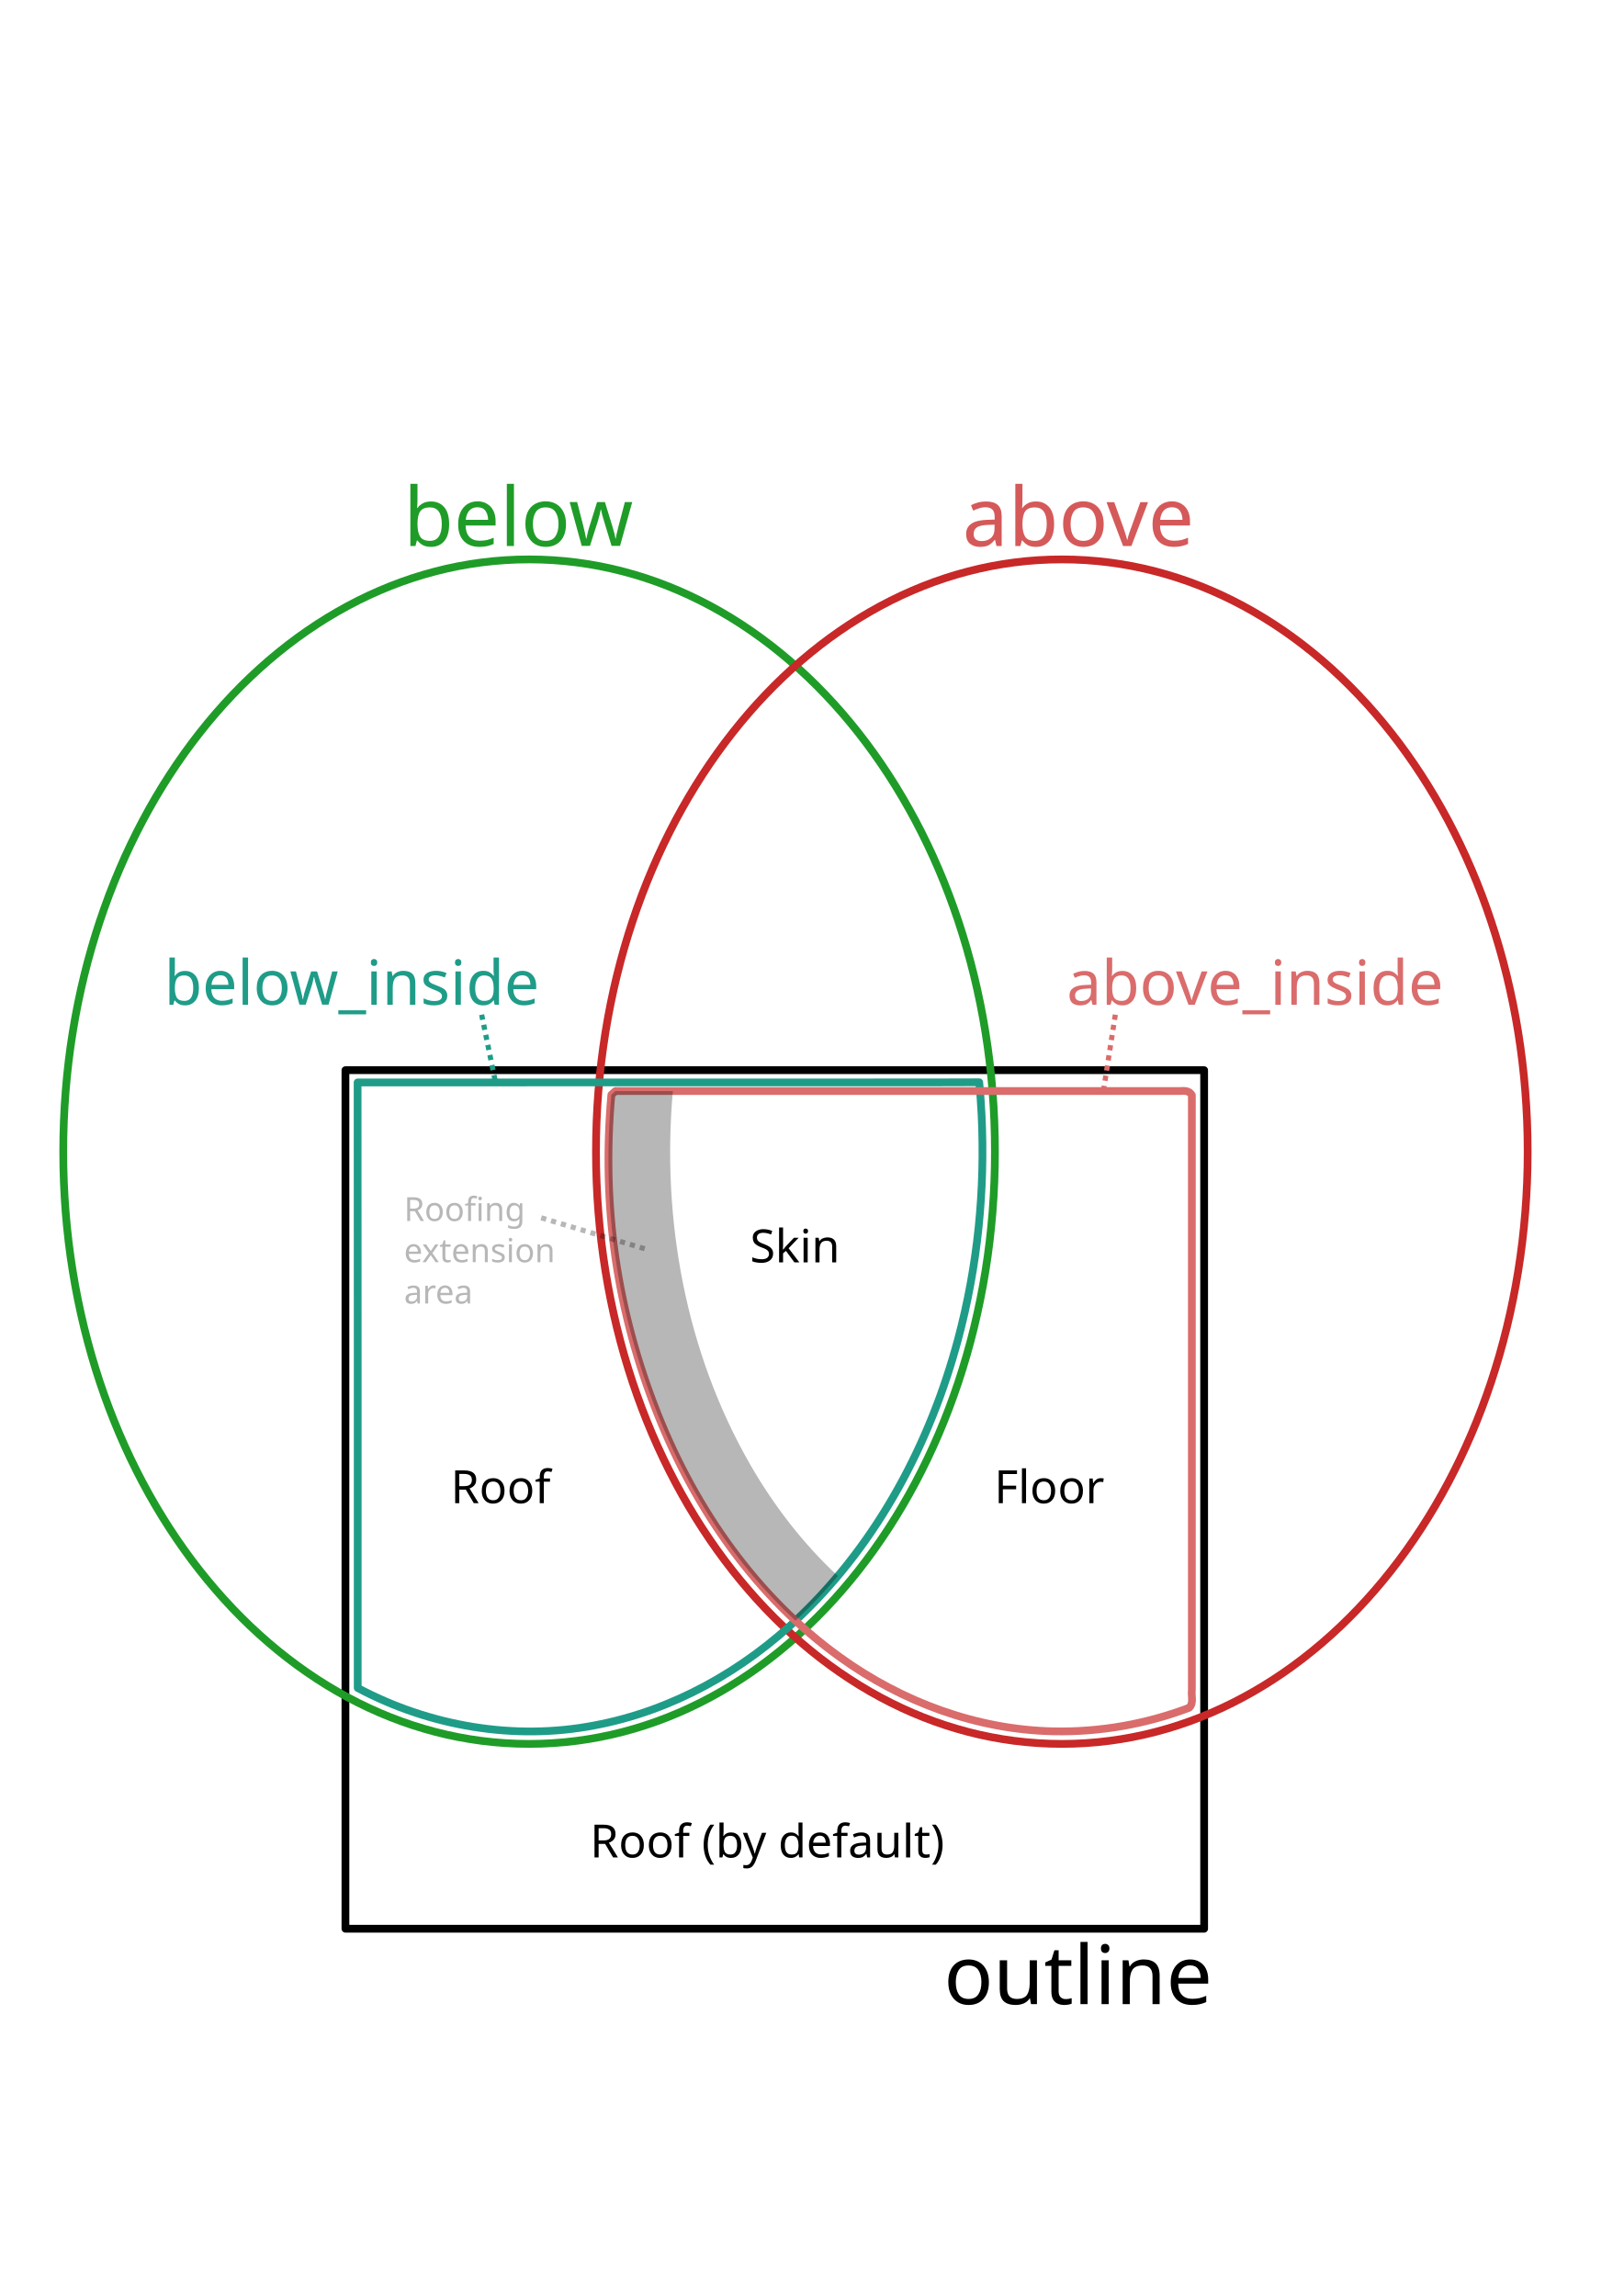
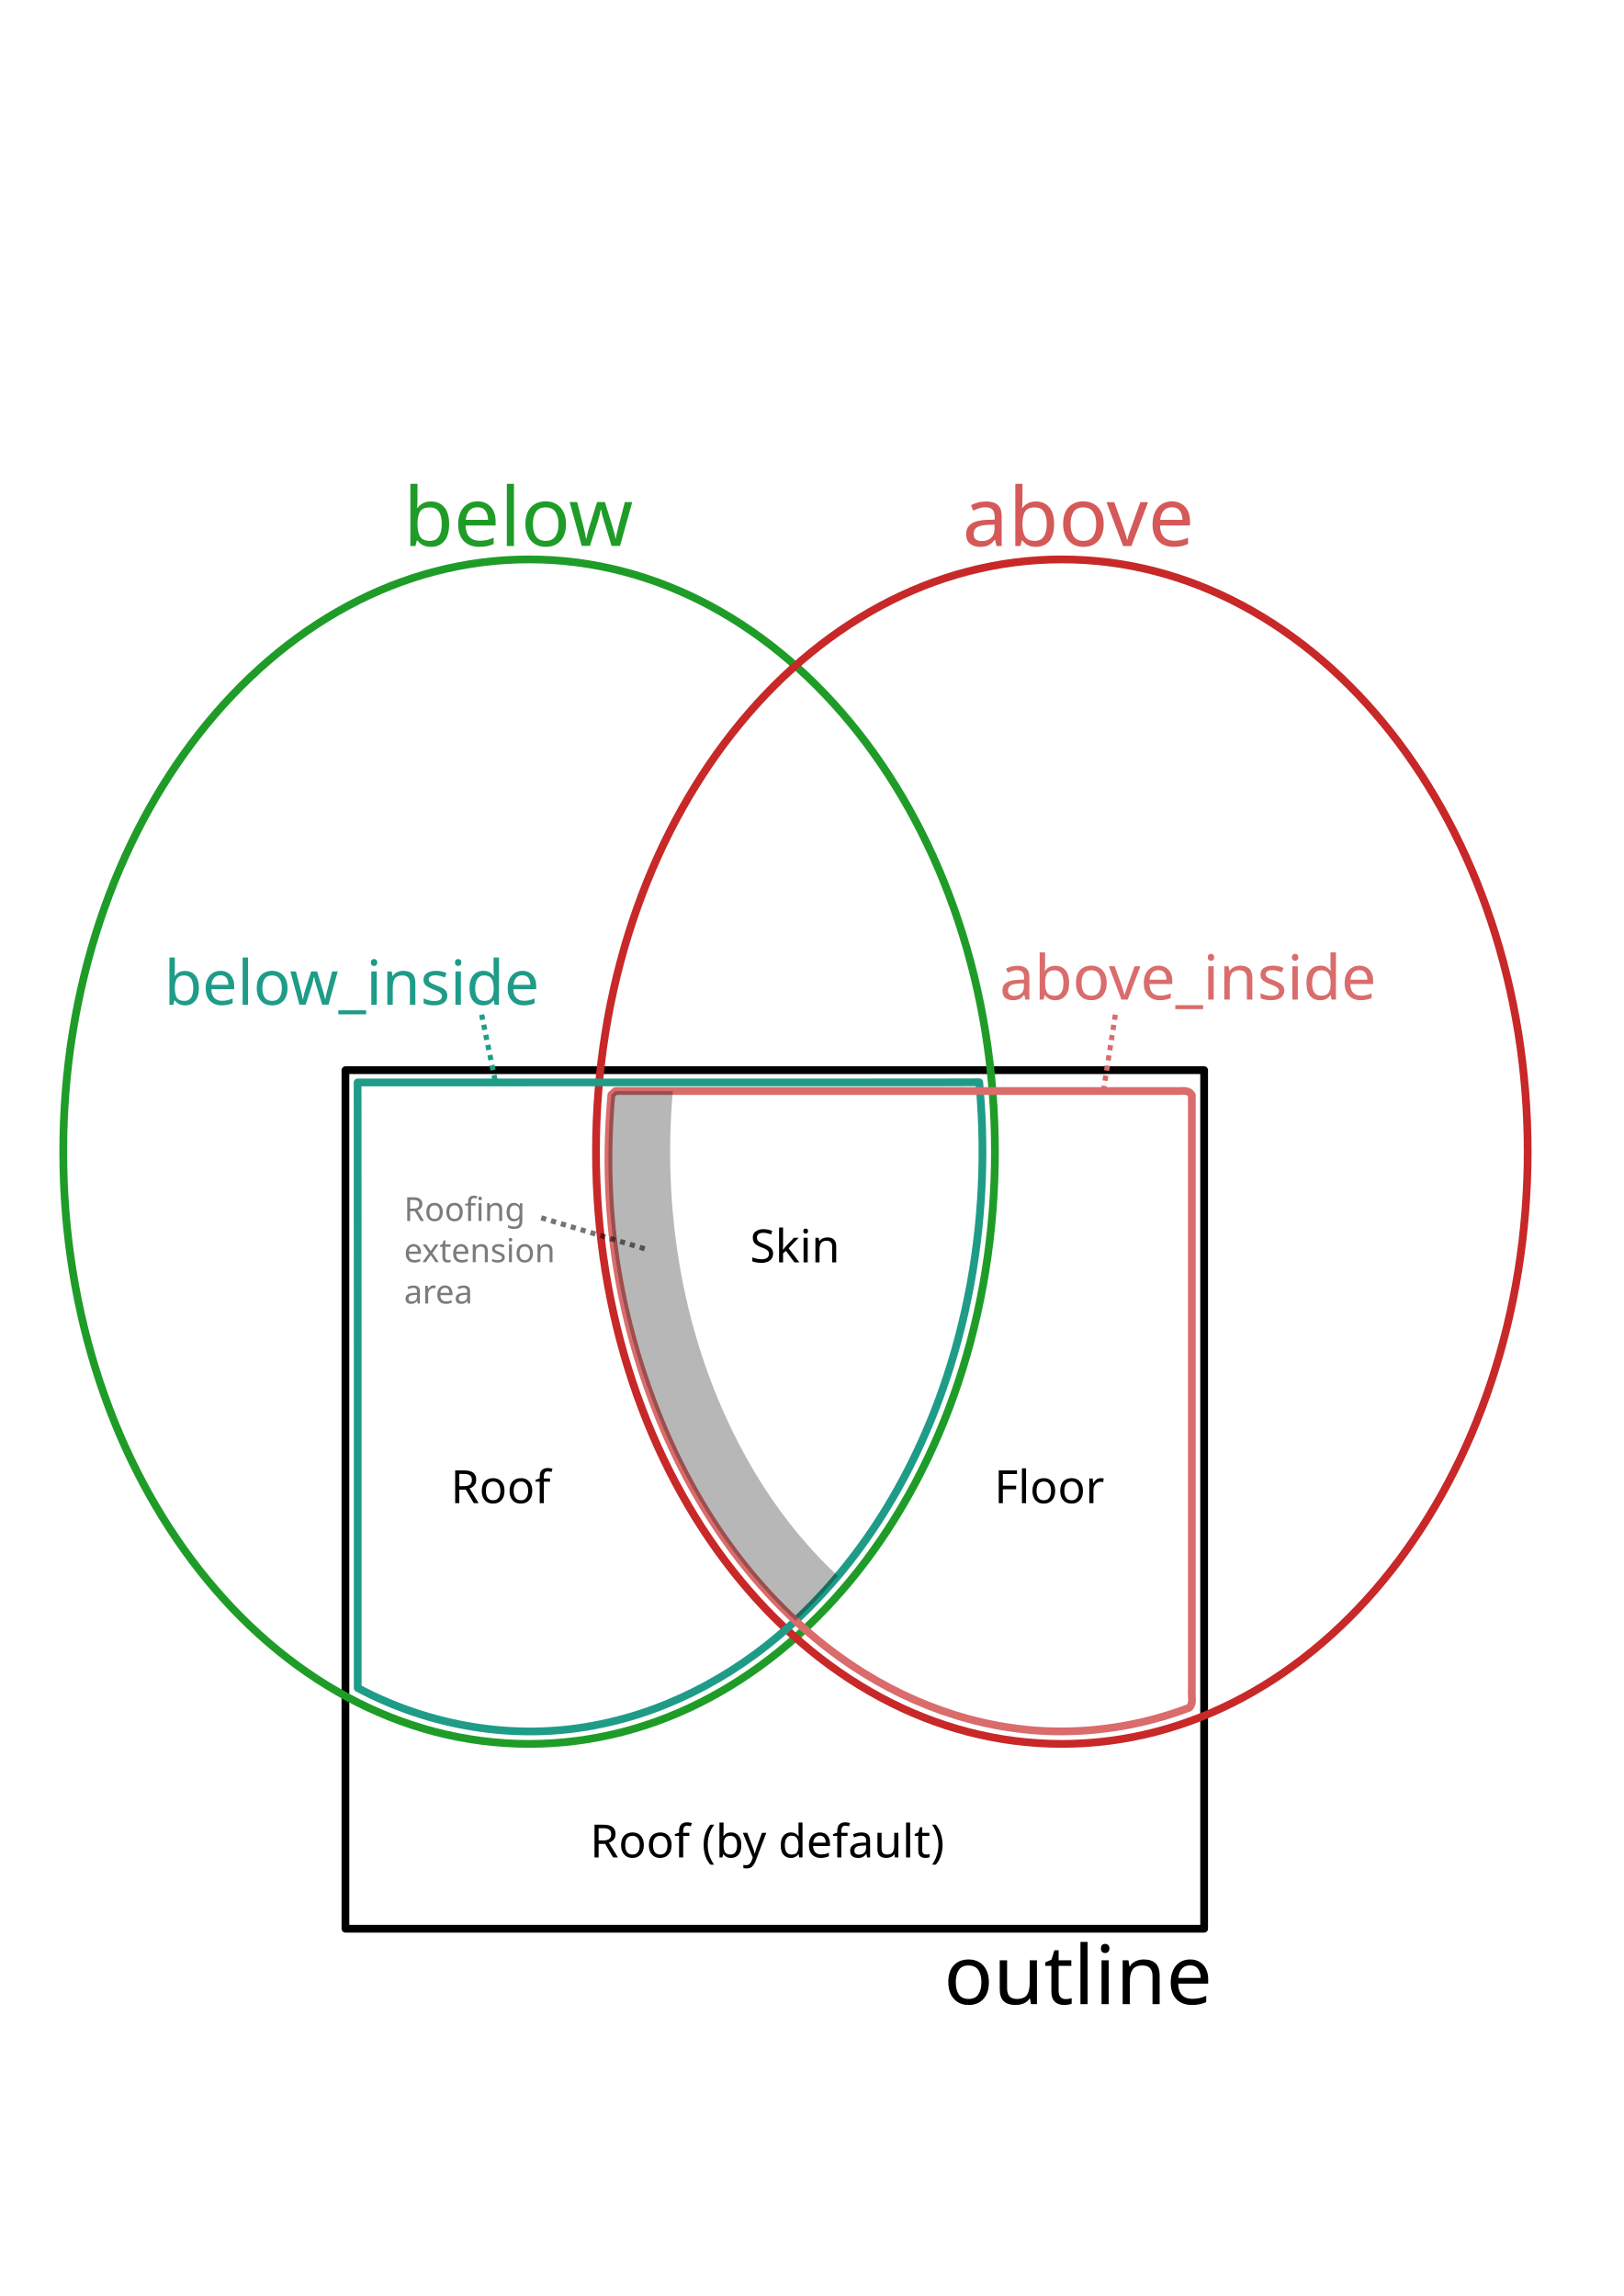
<svg xmlns="http://www.w3.org/2000/svg" width="210mm" height="297mm" viewBox="0 0 210 297" version="1.1" id="svg5">
  <defs id="defs2" />
  <g id="layer1">
    <rect style="fill:none;stroke:#000000;stroke-width:1.003;stroke-linecap:round;stroke-linejoin:round;stroke-opacity:1;stroke-dasharray:none" id="rect234" width="111.06" height="111.06" x="44.676" y="138.432" />
    <text xml:space="preserve" style="font-style:normal;font-weight:normal;font-size:10.583px;line-height:1.25;font-family:sans-serif;fill:#000000;fill-opacity:1;stroke:none;stroke-width:0.265" x="122.072" y="259.246" id="text1570">
      <tspan id="tspan1568" style="stroke-width:0.265" x="122.072" y="259.246">outline</tspan>
    </text>
    <ellipse style="fill:none;stroke:#1f9c28;stroke-width:1.003;stroke-linecap:round;stroke-linejoin:round;stroke-opacity:1;fill-opacity:1;stroke-dasharray:none" id="path2458" cx="68.43" cy="148.972" rx="60.249" ry="76.61" />
    <text xml:space="preserve" style="font-style:normal;font-weight:normal;font-size:10.583px;line-height:1.25;font-family:sans-serif;fill:#1f9c28;fill-opacity:1;stroke:none;stroke-width:0.265" x="52.169" y="70.634" id="text5372">
      <tspan id="tspan5370" style="fill:#1f9c28;fill-opacity:1;stroke-width:0.265" x="52.169" y="70.634">below</tspan>
    </text>
    <ellipse style="fill:none;fill-opacity:1;stroke:#c82828;stroke-width:1.003;stroke-linecap:round;stroke-linejoin:round;stroke-dasharray:none;stroke-opacity:1" id="ellipse5628" cx="137.331" cy="148.972" rx="60.249" ry="76.61" />
    <text xml:space="preserve" style="font-style:normal;font-weight:normal;font-size:10.583px;line-height:1.25;font-family:sans-serif;fill:#c82828;fill-opacity:0.769;stroke:none;stroke-width:0.265" x="124.471" y="70.634" id="text5632">
      <tspan id="tspan5630" style="fill:#c82828;fill-opacity:0.769;stroke-width:0.265" x="124.471" y="70.634">above</tspan>
    </text>
    <path id="rect5822" style="fill:none;stroke:#1f9c88;stroke-width:1.003;stroke-linecap:round;stroke-linejoin:round;stroke-dasharray:none;stroke-opacity:1" d="m 120.078,140.016 c -24.609,0.004 -49.219,0.002 -73.828,0.004 0.025,26.109 0.013,52.219 0.014,78.328 9.294,4.96 20.286,6.838 30.628,4.838 10.035,-1.875 19.335,-7.082 26.657,-14.171 10.057,-9.649 16.792,-22.414 20.366,-35.796 2.529,-9.447 3.513,-19.264 3.037,-29.012 -0.076,-1.405 -0.167,-2.809 -0.301,-4.209 -2.191,0.006 -4.382,0.012 -6.572,0.018 z" />
    <path id="rect5835" style="fill:none;stroke:#da6c6c;stroke-width:1.003;stroke-linecap:round;stroke-linejoin:round;stroke-dasharray:none;stroke-opacity:1" d="m 79.07,141.612 c -1.279,14.381 0.678,27.986 6.027,41.417 4.888,12.268 12.76,23.586 23.555,31.35 8.006,5.77 17.68,9.373 27.59,9.577 5.977,0.126 11.972,-0.924 17.558,-3.05 0.625,-0.605 0.245,-1.527 0.348,-2.296 l 0,-76.949 c -0.354,-0.633 -1.002,-0.556 -1.629,-0.529 H 79.598 c -0.176,0.16 -0.352,0.32 -0.527,0.48 z" />
    <text xml:space="preserve" style="font-style:normal;font-weight:normal;font-size:5.935px;line-height:1.25;font-family:sans-serif;fill:#000000;fill-opacity:1;stroke:none;stroke-width:0.148" x="76.313" y="240.27" id="text6034">
      <tspan id="tspan6032" style="stroke-width:0.148" x="76.313" y="240.27">Roof (by default)</tspan>
    </text>
    <text xml:space="preserve" style="font-style:normal;font-weight:normal;font-size:5.935px;line-height:1.25;font-family:sans-serif;fill:#000000;fill-opacity:1;stroke:none;stroke-width:0.148" x="58.293" y="194.441" id="text6038">
      <tspan id="tspan6036" style="stroke-width:0.148" x="58.293" y="194.441">Roof</tspan>
    </text>
    <text xml:space="preserve" style="font-style:normal;font-weight:normal;font-size:5.935px;line-height:1.25;font-family:sans-serif;fill:#000000;fill-opacity:1;stroke:none;stroke-width:0.148" x="128.593" y="194.441" id="text6042">
      <tspan id="tspan6040" style="stroke-width:0.148" x="128.593" y="194.441">Floor</tspan>
    </text>
    <text xml:space="preserve" style="font-style:normal;font-weight:normal;font-size:5.935px;line-height:1.25;font-family:sans-serif;fill:#000000;fill-opacity:1;stroke:none;stroke-width:0.148" x="97.002" y="163.296" id="text6046">
      <tspan id="tspan6044" style="stroke-width:0.148" x="97.002" y="163.296">Skin</tspan>
    </text>
    <path id="path7539" style="fill:#000000;stroke:none;stroke-width:1.003;stroke-linecap:round;stroke-linejoin:round;stroke-dasharray:none;stroke-opacity:1;fill-opacity:0.282" d="M 79.598 141.132 C 79.422 141.292 79.246 141.452 79.07 141.613 C 77.791 155.993 79.748 169.598 85.097 183.029 C 89.068 192.994 95.006 202.333 102.882 209.649 C 103.106 209.439 103.328 209.228 103.548 209.015 C 105.249 207.383 106.853 205.66 108.364 203.861 C 103.899 199.719 100.121 194.808 97.084 189.549 C 88.694 174.993 85.548 157.758 87.024 141.132 L 79.598 141.132 z " />
    <text xml:space="preserve" style="font-style:normal;font-weight:normal;font-size:8.028px;line-height:1.25;font-family:sans-serif;fill:#1f9c88;fill-opacity:1;stroke:none;stroke-width:0.201" x="21.227" y="129.971" id="text9790">
      <tspan id="tspan9788" style="fill:#1f9c88;fill-opacity:1;stroke-width:0.201" x="21.227" y="129.971">below_inside</tspan>
    </text>
    <path style="fill:none;stroke:#1f9c88;stroke-width:0.665;stroke-linecap:butt;stroke-linejoin:miter;stroke-opacity:1;stroke-dasharray:0.665,0.665;stroke-dashoffset:0" d="m 62.291,131.257 1.78,8.676" id="path10650" />
-     <text xml:space="preserve" style="font-style:normal;font-weight:normal;font-size:8.028px;line-height:1.25;font-family:sans-serif;fill:#da6c6c;fill-opacity:1;stroke:none;stroke-width:0.201" x="137.951" y="129.971" id="text10723">
-       <tspan id="tspan10721" style="fill:#da6c6c;fill-opacity:1;stroke-width:0.201" x="137.951" y="129.971">above_inside</tspan>
+     <text xml:space="preserve" style="font-style:normal;font-weight:normal;font-size:8.028px;line-height:1.25;font-family:sans-serif;fill:#da6c6c;fill-opacity:1;stroke:none;stroke-width:0.201" x="129.274" y="129.304" id="text10723">
+       <tspan id="tspan10721" style="fill:#da6c6c;fill-opacity:1;stroke-width:0.201" x="129.274" y="129.304">above_inside</tspan>
    </text>
    <path style="fill:none;stroke:#da6c6c;stroke-width:0.665;stroke-linecap:butt;stroke-linejoin:miter;stroke-dasharray:0.665, 0.665;stroke-dashoffset:0;stroke-opacity:1" d="m 144.249,131.257 -1.524,9.777" id="path10725" />
-     <text xml:space="preserve" style="font-style:normal;font-weight:normal;font-size:4.273px;line-height:1.25;font-family:sans-serif;fill:#000000;fill-opacity:0.282;stroke:none;stroke-width:0.107" x="52.246" y="157.934" id="text11623">
-       <tspan id="tspan11621" style="stroke-width:0.107;fill:#000000;fill-opacity:0.282" x="52.246" y="157.934">Roofing</tspan>
-       <tspan style="stroke-width:0.107;fill:#000000;fill-opacity:0.282" x="52.246" y="163.275" id="tspan11625">extension</tspan>
-       <tspan style="stroke-width:0.107;fill:#000000;fill-opacity:0.282" x="52.246" y="168.616" id="tspan11627">area</tspan>
+     <text xml:space="preserve" style="font-style:normal;font-weight:normal;font-size:4.273px;line-height:1.25;font-family:sans-serif;fill:#000000;fill-opacity:0.518;stroke:none;stroke-width:0.107" x="52.246" y="157.934" id="text11623">
+       <tspan id="tspan11621" style="stroke-width:0.107;fill:#000000;fill-opacity:0.518" x="52.246" y="157.934">Roofing</tspan>
+       <tspan style="stroke-width:0.107;fill:#000000;fill-opacity:0.518" x="52.246" y="163.275" id="tspan11625">extension</tspan>
+       <tspan style="stroke-width:0.107;fill:#000000;fill-opacity:0.518" x="52.246" y="168.616" id="tspan11627">area</tspan>
    </text>
-     <path style="fill:none;stroke:#000000;stroke-width:0.665;stroke-linecap:butt;stroke-linejoin:miter;stroke-dasharray:0.665, 0.665;stroke-dashoffset:0;stroke-opacity:0.282" d="m 69.999,157.527 13.735,4.114" id="path12355" />
+     <path style="fill:none;stroke:#000000;stroke-width:0.665;stroke-linecap:butt;stroke-linejoin:miter;stroke-dasharray:0.665, 0.665;stroke-dashoffset:0;stroke-opacity:0.545" d="m 69.999,157.527 13.735,4.114" id="path12355" />
  </g>
</svg>
